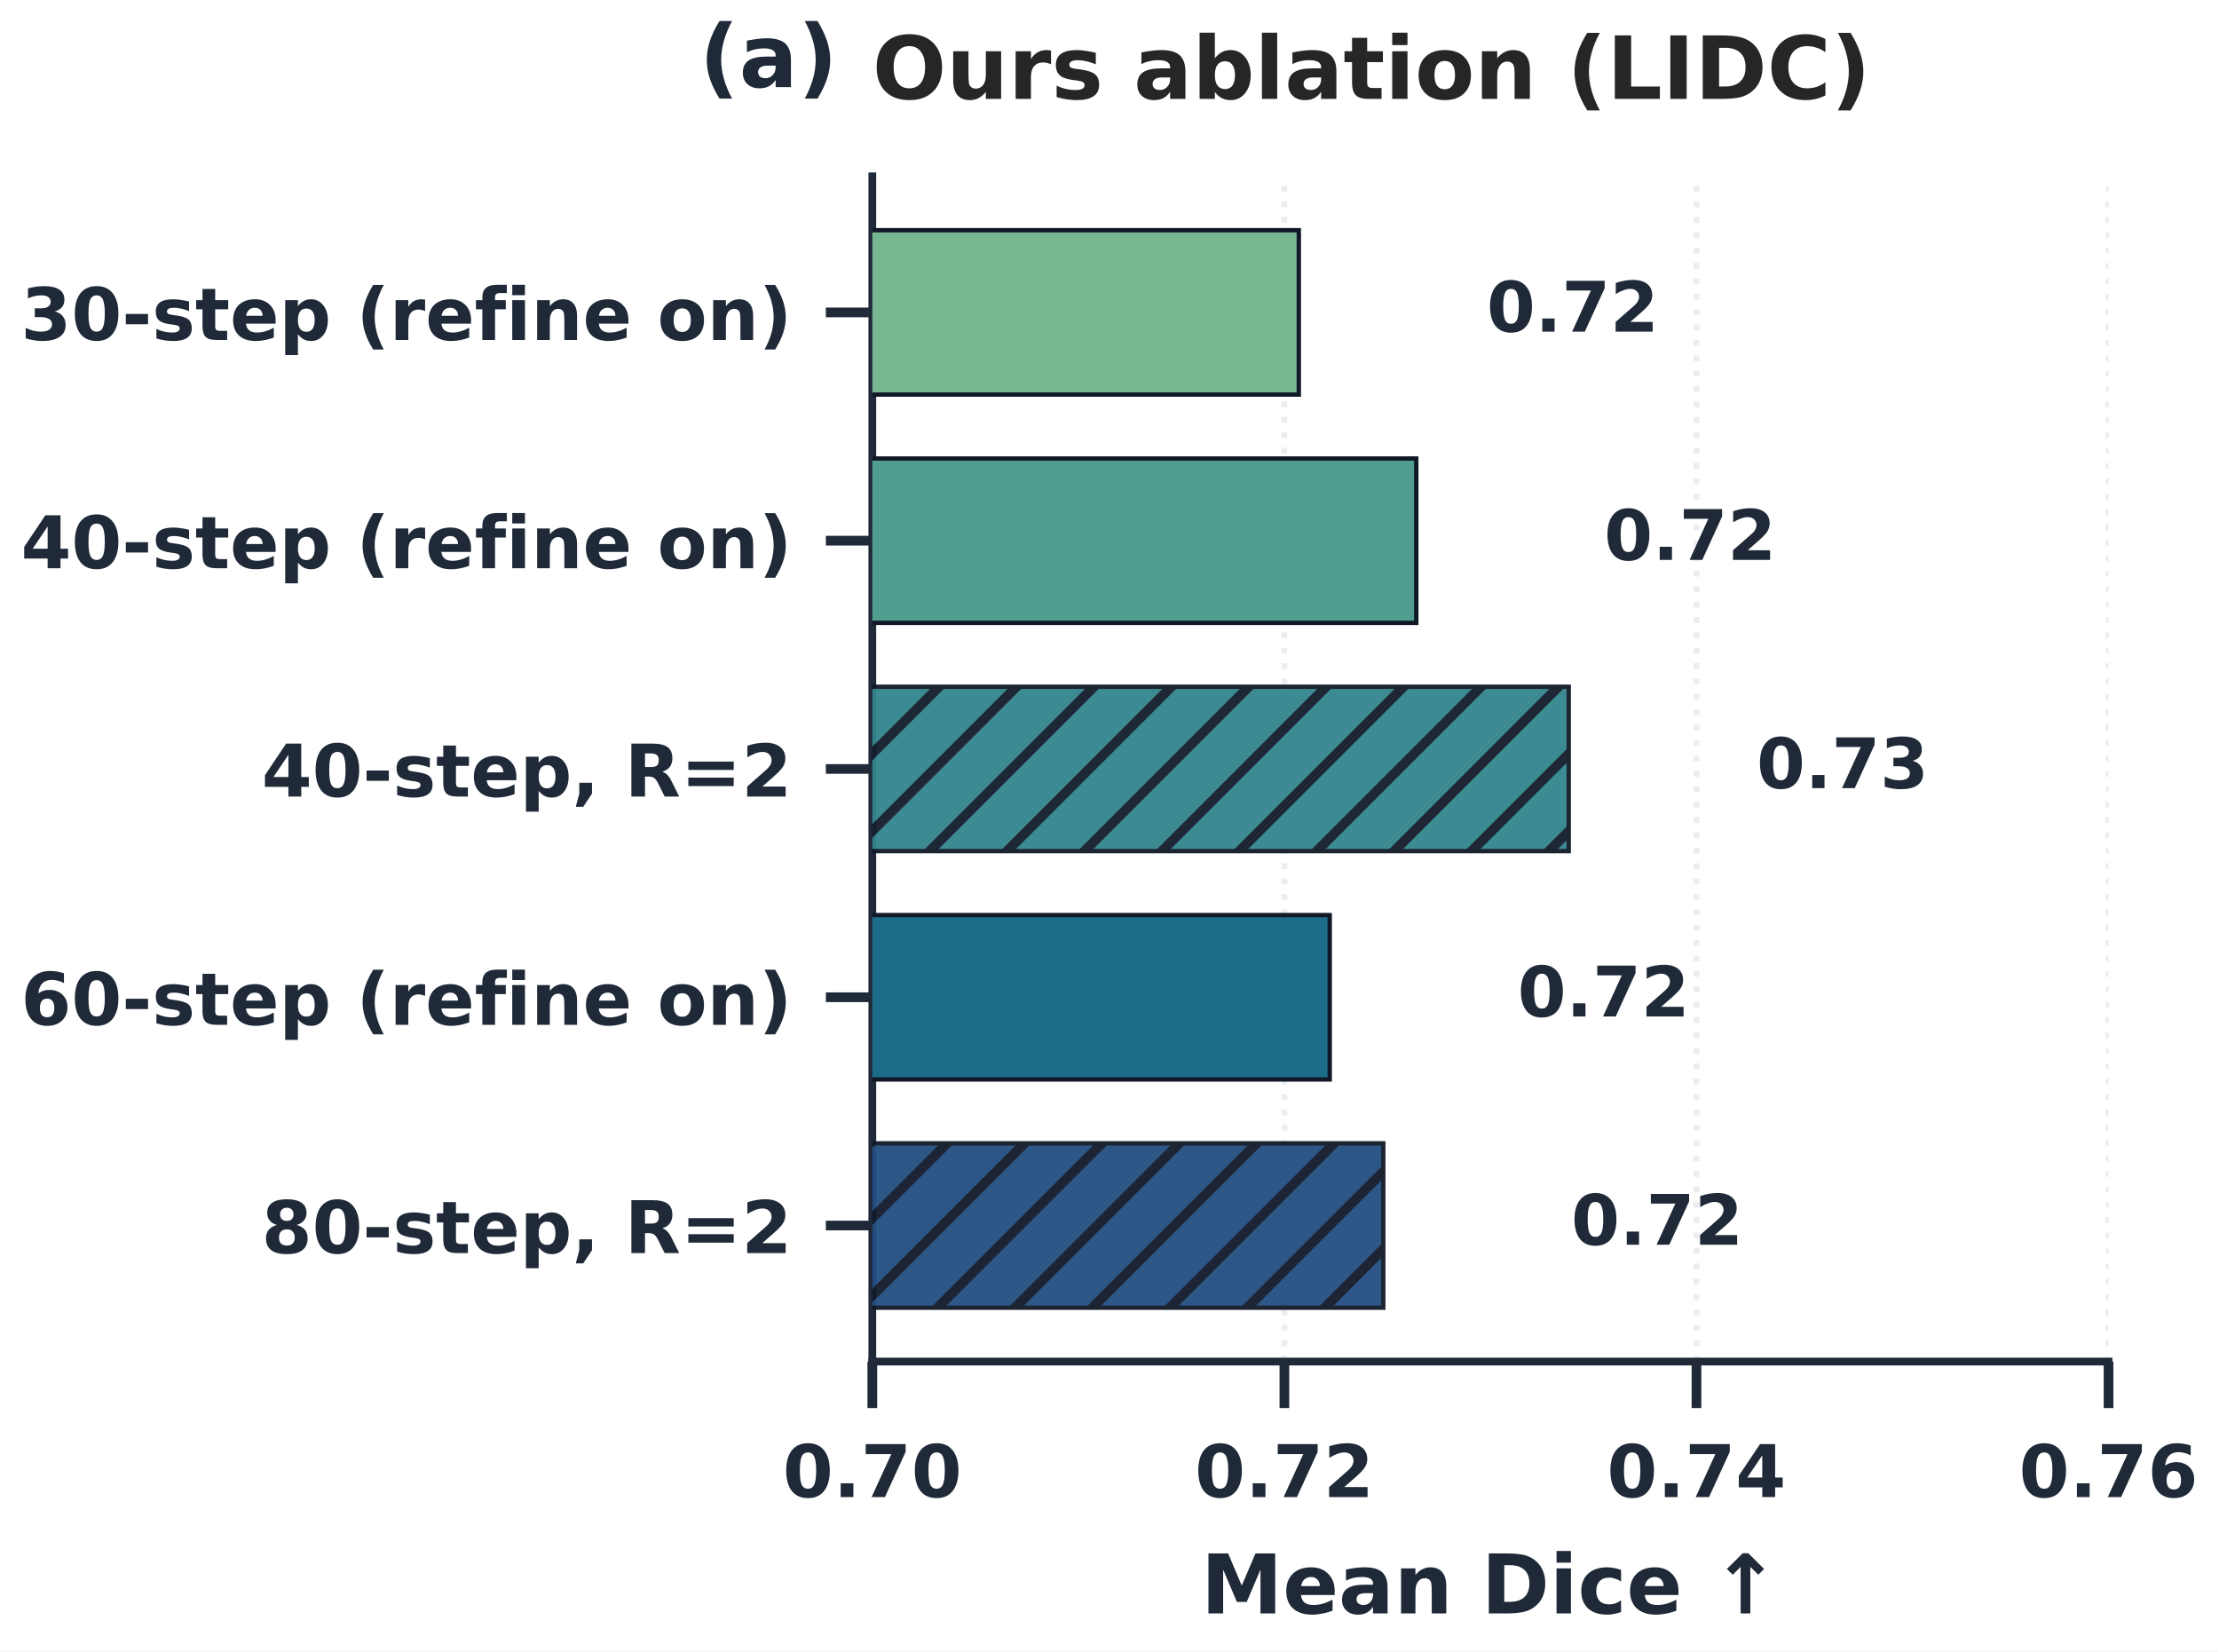
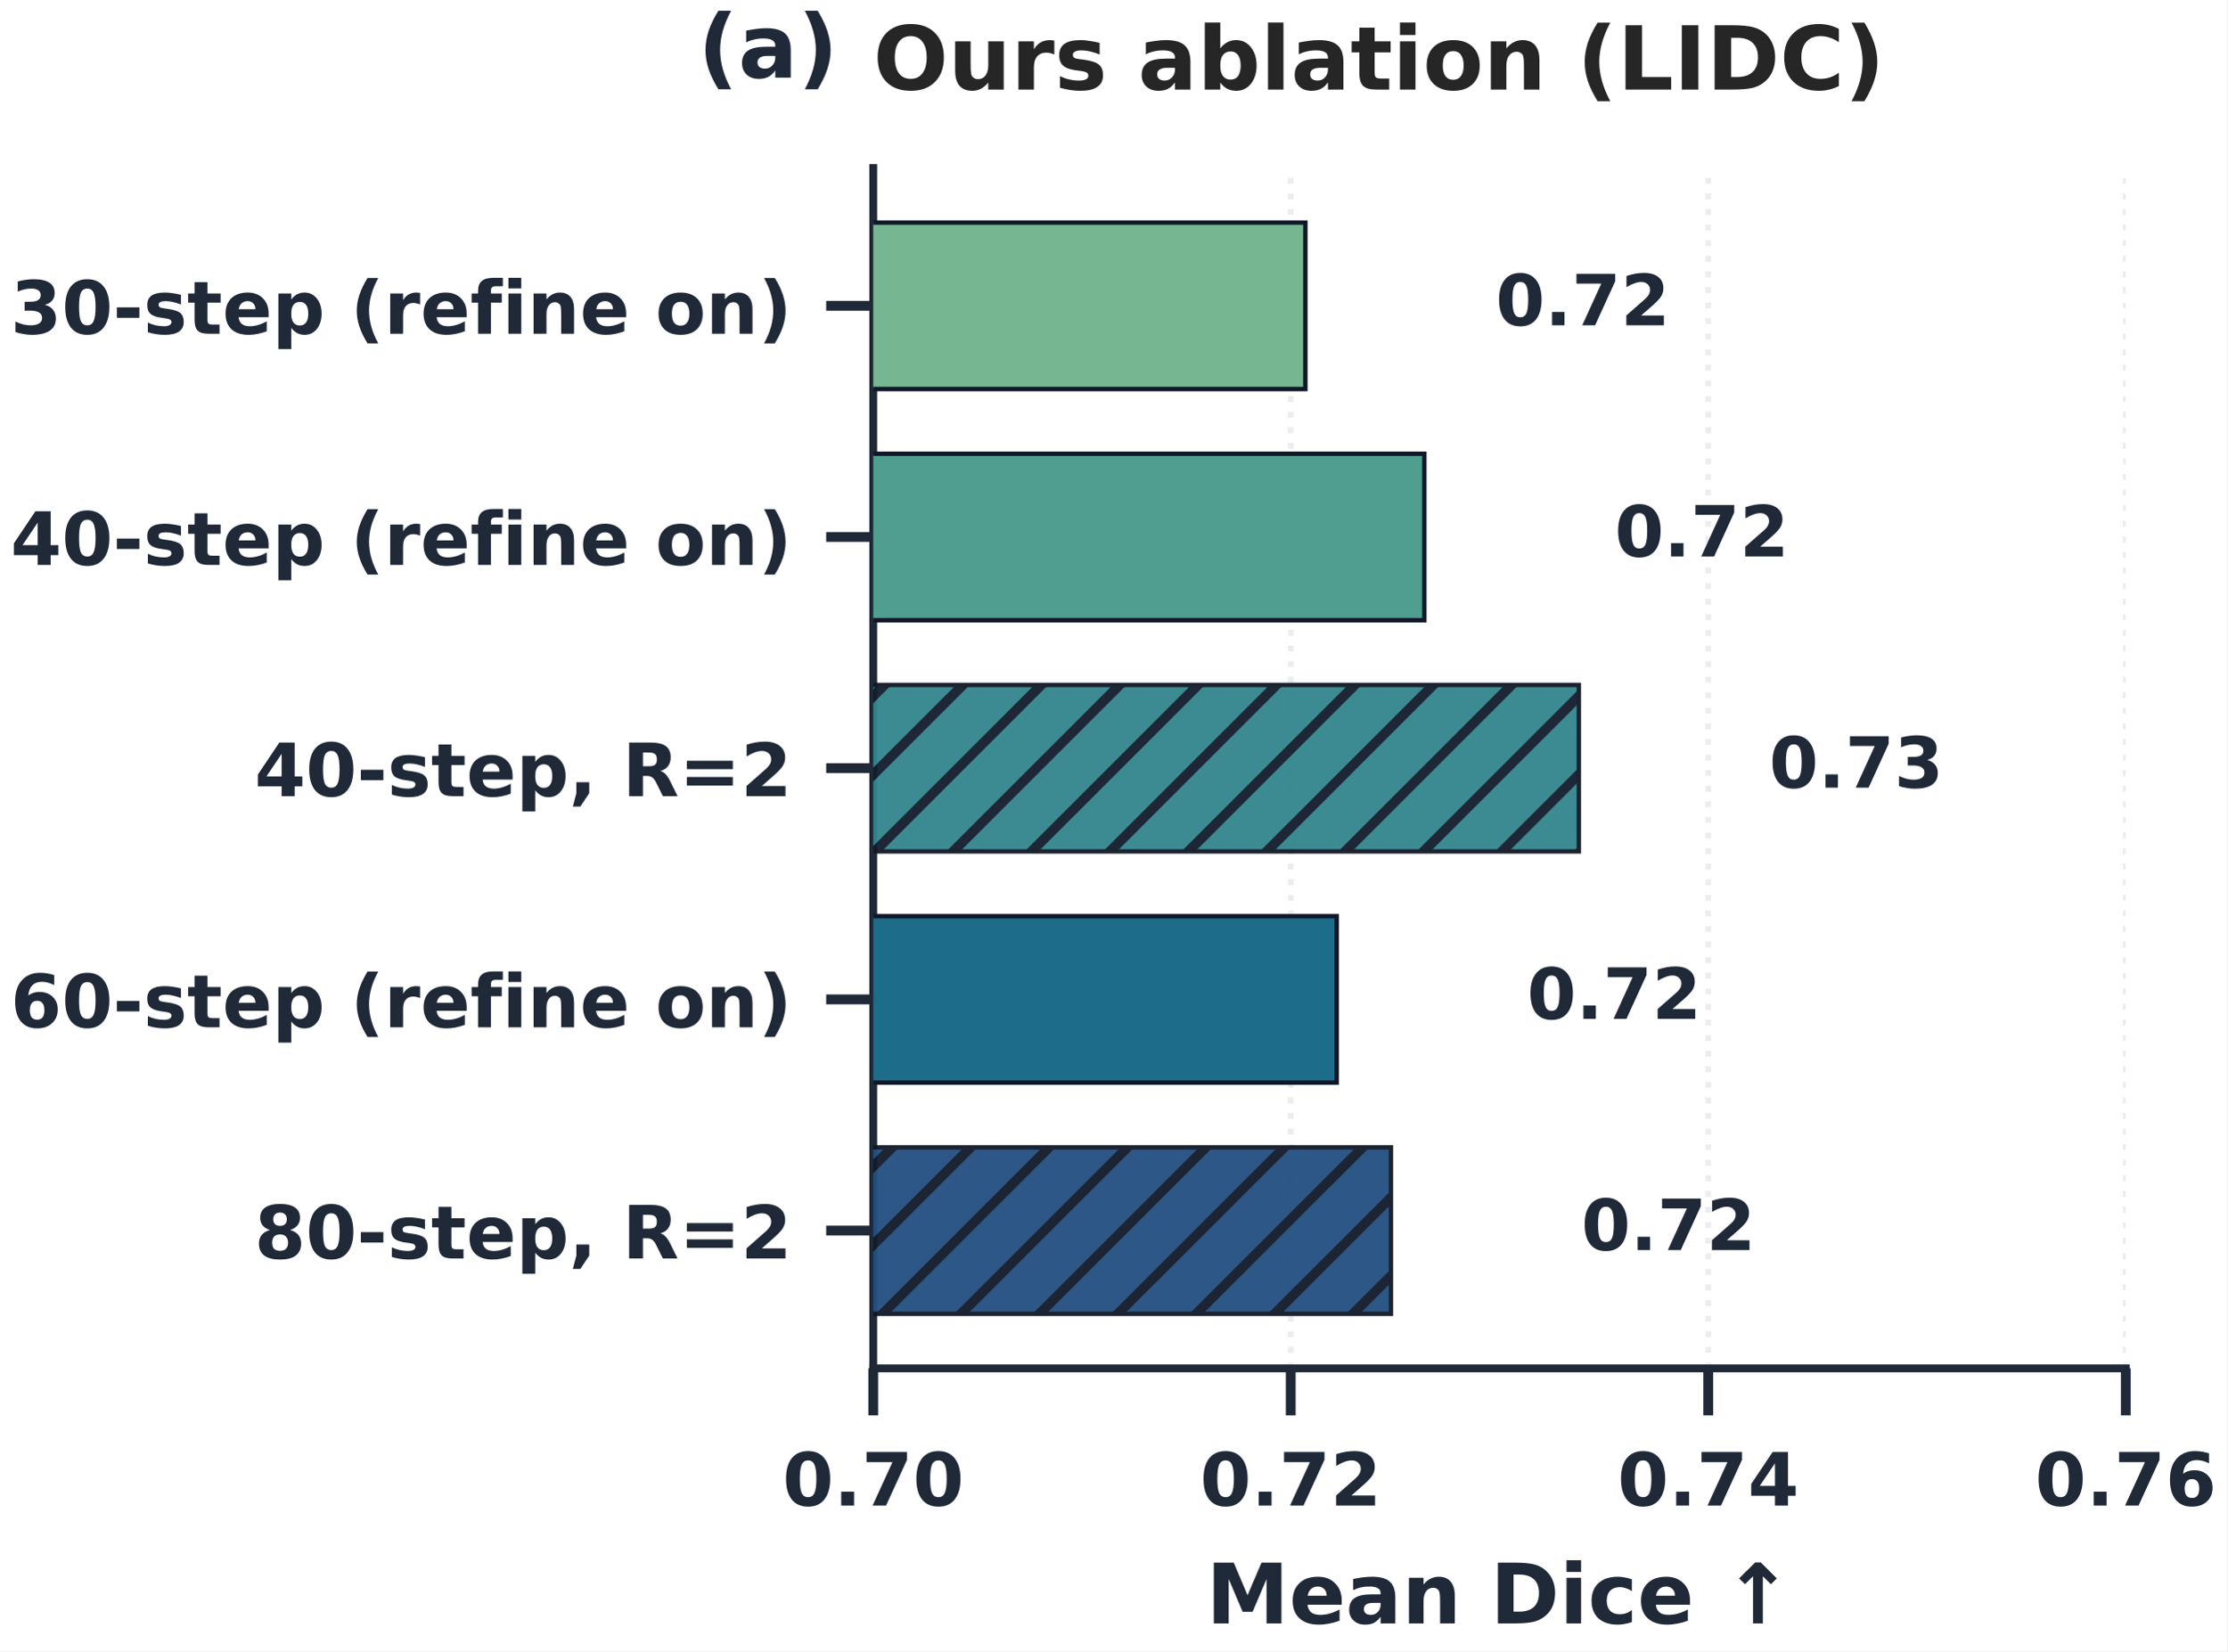
- <svg xmlns="http://www.w3.org/2000/svg" xmlns:xlink="http://www.w3.org/1999/xlink" width="229.268pt" height="170.608pt" viewBox="0 0 229.268 170.608" version="1.1">
+ <svg xmlns="http://www.w3.org/2000/svg" xmlns:xlink="http://www.w3.org/1999/xlink" width="227.108pt" height="168.448pt" viewBox="0 0 227.108 168.448" version="1.1">
  <defs>
    <style type="text/css">*{stroke-linejoin: round; stroke-linecap: butt}</style>
  </defs>
  <g id="figure_1">
    <g id="patch_1">
-       <path d="M 0 170.608  L 229.268 170.608  L 229.268 0  L 0 0  z " style="fill: #ffffff" />
+       <path d="M 0 168.448  L 227.108 168.448  L 227.108 0  L 0 0  z " style="fill: #ffffff" />
    </g>
    <g id="axes_1">
      <g id="patch_2">
-         <path d="M 90.128 140.663  L 217.856 140.663  L 217.856 18.217  L 90.128 18.217  z " style="fill: #ffffff" />
+         <path d="M 89.048 139.583  L 216.776 139.583  L 216.776 17.137  L 89.048 17.137  z " style="fill: #ffffff" />
      </g>
      <g id="matplotlib.axis_1">
        <g id="xtick_1">
          <g id="line2d_1">
-             <path d="M 90.128 140.663  L 90.128 18.217  " clip-path="url(#pc347cfee3a)" style="fill: none; stroke-dasharray: 0.6,0.99; stroke-dashoffset: 0; stroke: #e5e7eb; stroke-opacity: 0.75; stroke-width: 0.6" />
+             <path d="M 89.048 139.583  L 89.048 17.137  " clip-path="url(#p77c157c3af)" style="fill: none; stroke-dasharray: 0.6,0.99; stroke-dashoffset: 0; stroke: #e5e7eb; stroke-opacity: 0.75; stroke-width: 0.6" />
          </g>
          <g id="line2d_2">
            <defs>
-               <path id="m80ac290315" d="M 0 0  L 0 4.8  " style="stroke: #1f2937" />
+               <path id="m31226e1542" d="M 0 0  L 0 4.8  " style="stroke: #1f2937" />
            </defs>
            <g>
-               <use xlink:href="#m80ac290315" x="90.128" y="140.663" style="fill: #1f2937; stroke: #1f2937" />
+               <use xlink:href="#m31226e1542" x="89.048" y="139.583" style="fill: #1f2937; stroke: #1f2937" />
            </g>
          </g>
          <g id="text_1">
-             <text style="fill: #1f2937; font: 700 7.5px 'DejaVu Sans'; text-anchor: middle" x="90.128" y="154.662" transform="rotate(-0 90.12758 154.6622)">0.70</text>
+             <text style="fill: #1f2937; font: 700 7.5px 'DejaVu Sans'; text-anchor: middle" x="89.048" y="153.582" transform="rotate(-0 89.04758 153.5822)">0.70</text>
          </g>
        </g>
        <g id="xtick_2">
          <g id="line2d_3">
-             <path d="M 132.704 140.663  L 132.704 18.217  " clip-path="url(#pc347cfee3a)" style="fill: none; stroke-dasharray: 0.6,0.99; stroke-dashoffset: 0; stroke: #e5e7eb; stroke-opacity: 0.75; stroke-width: 0.6" />
+             <path d="M 131.624 139.583  L 131.624 17.137  " clip-path="url(#p77c157c3af)" style="fill: none; stroke-dasharray: 0.6,0.99; stroke-dashoffset: 0; stroke: #e5e7eb; stroke-opacity: 0.75; stroke-width: 0.6" />
          </g>
          <g id="line2d_4">
            <g>
-               <use xlink:href="#m80ac290315" x="132.704" y="140.663" style="fill: #1f2937; stroke: #1f2937" />
+               <use xlink:href="#m31226e1542" x="131.624" y="139.583" style="fill: #1f2937; stroke: #1f2937" />
            </g>
          </g>
          <g id="text_2">
-             <text style="fill: #1f2937; font: 700 7.5px 'DejaVu Sans'; text-anchor: middle" x="132.704" y="154.662" transform="rotate(-0 132.7038 154.6622)">0.72</text>
+             <text style="fill: #1f2937; font: 700 7.5px 'DejaVu Sans'; text-anchor: middle" x="131.624" y="153.582" transform="rotate(-0 131.6238 153.5822)">0.72</text>
          </g>
        </g>
        <g id="xtick_3">
          <g id="line2d_5">
-             <path d="M 175.28 140.663  L 175.28 18.217  " clip-path="url(#pc347cfee3a)" style="fill: none; stroke-dasharray: 0.6,0.99; stroke-dashoffset: 0; stroke: #e5e7eb; stroke-opacity: 0.75; stroke-width: 0.6" />
+             <path d="M 174.2 139.583  L 174.2 17.137  " clip-path="url(#p77c157c3af)" style="fill: none; stroke-dasharray: 0.6,0.99; stroke-dashoffset: 0; stroke: #e5e7eb; stroke-opacity: 0.75; stroke-width: 0.6" />
          </g>
          <g id="line2d_6">
            <g>
-               <use xlink:href="#m80ac290315" x="175.28" y="140.663" style="fill: #1f2937; stroke: #1f2937" />
+               <use xlink:href="#m31226e1542" x="174.2" y="139.583" style="fill: #1f2937; stroke: #1f2937" />
            </g>
          </g>
          <g id="text_3">
-             <text style="fill: #1f2937; font: 700 7.5px 'DejaVu Sans'; text-anchor: middle" x="175.28" y="154.662" transform="rotate(-0 175.28 154.6622)">0.74</text>
+             <text style="fill: #1f2937; font: 700 7.5px 'DejaVu Sans'; text-anchor: middle" x="174.2" y="153.582" transform="rotate(-0 174.2 153.5822)">0.74</text>
          </g>
        </g>
        <g id="xtick_4">
          <g id="line2d_7">
-             <path d="M 217.856 140.663  L 217.856 18.217  " clip-path="url(#pc347cfee3a)" style="fill: none; stroke-dasharray: 0.6,0.99; stroke-dashoffset: 0; stroke: #e5e7eb; stroke-opacity: 0.75; stroke-width: 0.6" />
+             <path d="M 216.776 139.583  L 216.776 17.137  " clip-path="url(#p77c157c3af)" style="fill: none; stroke-dasharray: 0.6,0.99; stroke-dashoffset: 0; stroke: #e5e7eb; stroke-opacity: 0.75; stroke-width: 0.6" />
          </g>
          <g id="line2d_8">
            <g>
-               <use xlink:href="#m80ac290315" x="217.856" y="140.663" style="fill: #1f2937; stroke: #1f2937" />
+               <use xlink:href="#m31226e1542" x="216.776" y="139.583" style="fill: #1f2937; stroke: #1f2937" />
            </g>
          </g>
          <g id="text_4">
-             <text style="fill: #1f2937; font: 700 7.5px 'DejaVu Sans'; text-anchor: middle" x="217.856" y="154.662" transform="rotate(-0 217.8562 154.6622)">0.76</text>
+             <text style="fill: #1f2937; font: 700 7.5px 'DejaVu Sans'; text-anchor: middle" x="216.776" y="153.582" transform="rotate(-0 216.7762 153.5822)">0.76</text>
          </g>
        </g>
        <g id="text_5">
-           <text style="fill: #1f2937; font: 700 8.5px 'DejaVu Sans'; text-anchor: middle" x="153.992" y="166.681" transform="rotate(-0 153.9919 166.6806)">Mean Dice ↑</text>
+           <text style="fill: #1f2937; font: 700 8.5px 'DejaVu Sans'; text-anchor: middle" x="152.912" y="165.601" transform="rotate(-0 152.9119 165.6006)">Mean Dice ↑</text>
        </g>
      </g>
      <g id="matplotlib.axis_2">
        <g id="ytick_1">
          <g id="line2d_9">
            <defs>
-               <path id="mdf6c5ba784" d="M 0 0  L -4.8 0  " style="stroke: #1f2937" />
+               <path id="m2037ca406b" d="M 0 0  L -4.8 0  " style="stroke: #1f2937" />
            </defs>
            <g>
-               <use xlink:href="#mdf6c5ba784" x="90.128" y="126.607" style="fill: #1f2937; stroke: #1f2937" />
+               <use xlink:href="#m2037ca406b" x="89.048" y="125.527" style="fill: #1f2937; stroke: #1f2937" />
            </g>
          </g>
          <g id="text_6">
-             <text style="fill: #1f2937; font: 700 7.5px 'DejaVu Sans'; text-anchor: end" x="81.828" y="129.457" transform="rotate(-0 81.82758 129.4569)">80-step, R=2</text>
+             <text style="fill: #1f2937; font: 700 7.5px 'DejaVu Sans'; text-anchor: end" x="80.748" y="128.377" transform="rotate(-0 80.74758 128.3769)">80-step, R=2</text>
          </g>
        </g>
        <g id="ytick_2">
          <g id="line2d_10">
            <g>
-               <use xlink:href="#mdf6c5ba784" x="90.128" y="103.024" style="fill: #1f2937; stroke: #1f2937" />
+               <use xlink:href="#m2037ca406b" x="89.048" y="101.944" style="fill: #1f2937; stroke: #1f2937" />
            </g>
          </g>
          <g id="text_7">
-             <text style="fill: #1f2937; font: 700 7.5px 'DejaVu Sans'; text-anchor: end" x="81.828" y="105.873" transform="rotate(-0 81.82758 105.8733)">60-step (refine on)</text>
+             <text style="fill: #1f2937; font: 700 7.5px 'DejaVu Sans'; text-anchor: end" x="80.748" y="104.793" transform="rotate(-0 80.74758 104.7933)">60-step (refine on)</text>
          </g>
        </g>
        <g id="ytick_3">
          <g id="line2d_11">
            <g>
-               <use xlink:href="#mdf6c5ba784" x="90.128" y="79.44" style="fill: #1f2937; stroke: #1f2937" />
+               <use xlink:href="#m2037ca406b" x="89.048" y="78.36" style="fill: #1f2937; stroke: #1f2937" />
            </g>
          </g>
          <g id="text_8">
-             <text style="fill: #1f2937; font: 700 7.5px 'DejaVu Sans'; text-anchor: end" x="81.828" y="82.29" transform="rotate(-0 81.82758 82.28963)">40-step, R=2</text>
+             <text style="fill: #1f2937; font: 700 7.5px 'DejaVu Sans'; text-anchor: end" x="80.748" y="81.21" transform="rotate(-0 80.74758 81.20963)">40-step, R=2</text>
          </g>
        </g>
        <g id="ytick_4">
          <g id="line2d_12">
            <g>
-               <use xlink:href="#mdf6c5ba784" x="90.128" y="55.857" style="fill: #1f2937; stroke: #1f2937" />
+               <use xlink:href="#m2037ca406b" x="89.048" y="54.777" style="fill: #1f2937; stroke: #1f2937" />
            </g>
          </g>
          <g id="text_9">
-             <text style="fill: #1f2937; font: 700 7.5px 'DejaVu Sans'; text-anchor: end" x="81.828" y="58.706" transform="rotate(-0 81.82758 58.70599)">40-step (refine on)</text>
+             <text style="fill: #1f2937; font: 700 7.5px 'DejaVu Sans'; text-anchor: end" x="80.748" y="57.626" transform="rotate(-0 80.74758 57.62599)">40-step (refine on)</text>
          </g>
        </g>
        <g id="ytick_5">
          <g id="line2d_13">
            <g>
-               <use xlink:href="#mdf6c5ba784" x="90.128" y="32.273" style="fill: #1f2937; stroke: #1f2937" />
+               <use xlink:href="#m2037ca406b" x="89.048" y="31.193" style="fill: #1f2937; stroke: #1f2937" />
            </g>
          </g>
          <g id="text_10">
-             <text style="fill: #1f2937; font: 700 7.5px 'DejaVu Sans'; text-anchor: end" x="81.828" y="35.122" transform="rotate(-0 81.82758 35.12235)">30-step (refine on)</text>
+             <text style="fill: #1f2937; font: 700 7.5px 'DejaVu Sans'; text-anchor: end" x="80.748" y="34.042" transform="rotate(-0 80.74758 34.04235)">30-step (refine on)</text>
          </g>
        </g>
      </g>
      <g id="patch_3">
-         <path d="M 90.128 140.663  L 90.128 18.217  " style="fill: none; stroke: #1f2937; stroke-width: 0.8; stroke-linejoin: miter; stroke-linecap: square" />
+         <path d="M 89.048 139.583  L 89.048 17.137  " style="fill: none; stroke: #1f2937; stroke-width: 0.8; stroke-linejoin: miter; stroke-linecap: square" />
      </g>
      <g id="patch_4">
-         <path d="M 90.128 140.663  L 217.856 140.663  " style="fill: none; stroke: #1f2937; stroke-width: 0.8; stroke-linejoin: miter; stroke-linecap: square" />
+         <path d="M 89.048 139.583  L 216.776 139.583  " style="fill: none; stroke: #1f2937; stroke-width: 0.8; stroke-linejoin: miter; stroke-linecap: square" />
      </g>
      <g id="patch_5">
-         <path d="M -1400.039 135.098  L 142.922 135.098  L 142.922 118.117  L -1400.039 118.117  z " clip-path="url(#pc347cfee3a)" style="fill: url(#h5b90d28f2e); opacity: 0.95; stroke: #111827; stroke-width: 0.45; stroke-linejoin: miter" />
+         <path d="M -1401.119 134.018  L 141.842 134.018  L 141.842 117.037  L -1401.119 117.037  z " clip-path="url(#p77c157c3af)" style="fill: url(#hcc879d297d); opacity: 0.95; stroke: #111827; stroke-width: 0.45; stroke-linejoin: miter" />
      </g>
      <g id="patch_6">
-         <path d="M -1400.039 111.514  L 137.387 111.514  L 137.387 94.534  L -1400.039 94.534  z " clip-path="url(#pc347cfee3a)" style="fill: #1d6c8a; stroke: #111827; stroke-width: 0.45; stroke-linejoin: miter" />
+         <path d="M -1401.119 110.434  L 136.307 110.434  L 136.307 93.454  L -1401.119 93.454  z " clip-path="url(#p77c157c3af)" style="fill: #1d6c8a; stroke: #111827; stroke-width: 0.45; stroke-linejoin: miter" />
      </g>
      <g id="patch_7">
-         <path d="M -1400.039 87.93  L 162.081 87.93  L 162.081 70.95  L -1400.039 70.95  z " clip-path="url(#pc347cfee3a)" style="fill: url(#h823e315b3c); opacity: 0.95; stroke: #111827; stroke-width: 0.45; stroke-linejoin: miter" />
+         <path d="M -1401.119 86.85  L 161.001 86.85  L 161.001 69.87  L -1401.119 69.87  z " clip-path="url(#p77c157c3af)" style="fill: url(#h7f55cd523c); opacity: 0.95; stroke: #111827; stroke-width: 0.45; stroke-linejoin: miter" />
      </g>
      <g id="patch_8">
-         <path d="M -1400.039 64.347  L 146.328 64.347  L 146.328 47.366  L -1400.039 47.366  z " clip-path="url(#pc347cfee3a)" style="fill: #509e90; stroke: #111827; stroke-width: 0.45; stroke-linejoin: miter" />
+         <path d="M -1401.119 63.267  L 145.248 63.267  L 145.248 46.286  L -1401.119 46.286  z " clip-path="url(#p77c157c3af)" style="fill: #509e90; stroke: #111827; stroke-width: 0.45; stroke-linejoin: miter" />
      </g>
      <g id="patch_9">
-         <path d="M -1400.039 40.763  L 134.194 40.763  L 134.194 23.783  L -1400.039 23.783  z " clip-path="url(#pc347cfee3a)" style="fill: #76b791; stroke: #111827; stroke-width: 0.45; stroke-linejoin: miter" />
+         <path d="M -1401.119 39.683  L 133.114 39.683  L 133.114 22.703  L -1401.119 22.703  z " clip-path="url(#p77c157c3af)" style="fill: #76b791; stroke: #111827; stroke-width: 0.45; stroke-linejoin: miter" />
      </g>
      <g id="text_11">
-         <text style="fill: #1f2937; font: 700 7.2px 'DejaVu Sans'; text-anchor: start" x="162.337" y="128.594" transform="rotate(-0 162.3368 128.5942)">0.72</text>
+         <text style="fill: #1f2937; font: 700 7.2px 'DejaVu Sans'; text-anchor: start" x="161.257" y="127.514" transform="rotate(-0 161.2568 127.5142)">0.72</text>
      </g>
      <g id="text_12">
-         <text style="fill: #1f2937; font: 700 7.2px 'DejaVu Sans'; text-anchor: start" x="156.802" y="105.011" transform="rotate(-0 156.8019 105.0106)">0.72</text>
+         <text style="fill: #1f2937; font: 700 7.2px 'DejaVu Sans'; text-anchor: start" x="155.722" y="103.931" transform="rotate(-0 155.7219 103.9306)">0.72</text>
      </g>
      <g id="text_13">
-         <text style="fill: #1f2937; font: 700 7.2px 'DejaVu Sans'; text-anchor: start" x="181.496" y="81.427" transform="rotate(-0 181.4961 81.42696)">0.73</text>
+         <text style="fill: #1f2937; font: 700 7.2px 'DejaVu Sans'; text-anchor: start" x="180.416" y="80.347" transform="rotate(-0 180.4161 80.34696)">0.73</text>
      </g>
      <g id="text_14">
-         <text style="fill: #1f2937; font: 700 7.2px 'DejaVu Sans'; text-anchor: start" x="165.743" y="57.843" transform="rotate(-0 165.7429 57.84333)">0.72</text>
+         <text style="fill: #1f2937; font: 700 7.2px 'DejaVu Sans'; text-anchor: start" x="164.663" y="56.763" transform="rotate(-0 164.6629 56.76333)">0.72</text>
      </g>
      <g id="text_15">
-         <text style="fill: #1f2937; font: 700 7.2px 'DejaVu Sans'; text-anchor: start" x="153.609" y="34.26" transform="rotate(-0 153.6087 34.25969)">0.72</text>
+         <text style="fill: #1f2937; font: 700 7.2px 'DejaVu Sans'; text-anchor: start" x="152.529" y="33.18" transform="rotate(-0 152.5287 33.17969)">0.72</text>
      </g>
      <g id="text_16">
-         <text style="fill: #1f2937; font: 700 9px 'DejaVu Sans'; text-anchor: start" x="72.246" y="8.999" transform="rotate(-0 72.24558 8.998594)">(a)</text>
+         <text style="fill: #1f2937; font: 700 9px 'DejaVu Sans'; text-anchor: start" x="71.166" y="7.919" transform="rotate(-0 71.16558 7.918594)">(a)</text>
      </g>
      <g id="text_17">
-         <text style="fill: #262626; font: 700 9px 'DejaVu Sans'; text-anchor: start" x="90.128" y="10.217" transform="rotate(-0 90.12758 10.21709)">Ours ablation (LIDC)</text>
+         <text style="fill: #262626; font: 700 9px 'DejaVu Sans'; text-anchor: start" x="89.048" y="9.137" transform="rotate(-0 89.04758 9.137088)">Ours ablation (LIDC)</text>
      </g>
    </g>
  </g>
  <defs>
-     <clipPath id="pc347cfee3a">
-       <rect x="90.128" y="18.217" width="127.729" height="122.446" />
+     <clipPath id="p77c157c3af">
+       <rect x="89.048" y="17.137" width="127.729" height="122.446" />
    </clipPath>
  </defs>
  <defs>
-     <pattern id="h5b90d28f2e" patternUnits="userSpaceOnUse" x="0" y="0" width="72" height="72">
+     <pattern id="hcc879d297d" patternUnits="userSpaceOnUse" x="0" y="0" width="72" height="72">
      <rect x="0" y="0" width="73" height="73" fill="#234f81" />
      <path d="M -36 36  L 36 -36  M -32 40  L 40 -32  M -28 44  L 44 -28  M -24 48  L 48 -24  M -20 52  L 52 -20  M -16 56  L 56 -16  M -12 60  L 60 -12  M -8 64  L 64 -8  M -4 68  L 68 -4  M 0 72  L 72 0  M 4 76  L 76 4  M 8 80  L 80 8  M 12 84  L 84 12  M 16 88  L 88 16  M 20 92  L 92 20  M 24 96  L 96 24  M 28 100  L 100 28  M 32 104  L 104 32  M 36 108  L 108 36  " style="fill: #111827; stroke: #111827; stroke-width: 1.0; stroke-linecap: butt; stroke-linejoin: miter; stroke-opacity: 0.95" />
    </pattern>
-     <pattern id="h823e315b3c" patternUnits="userSpaceOnUse" x="0" y="0" width="72" height="72">
+     <pattern id="h7f55cd523c" patternUnits="userSpaceOnUse" x="0" y="0" width="72" height="72">
      <rect x="0" y="0" width="73" height="73" fill="#33858d" />
      <path d="M -36 36  L 36 -36  M -32 40  L 40 -32  M -28 44  L 44 -28  M -24 48  L 48 -24  M -20 52  L 52 -20  M -16 56  L 56 -16  M -12 60  L 60 -12  M -8 64  L 64 -8  M -4 68  L 68 -4  M 0 72  L 72 0  M 4 76  L 76 4  M 8 80  L 80 8  M 12 84  L 84 12  M 16 88  L 88 16  M 20 92  L 92 20  M 24 96  L 96 24  M 28 100  L 100 28  M 32 104  L 104 32  M 36 108  L 108 36  " style="fill: #111827; stroke: #111827; stroke-width: 1.0; stroke-linecap: butt; stroke-linejoin: miter; stroke-opacity: 0.95" />
    </pattern>
  </defs>
</svg>
